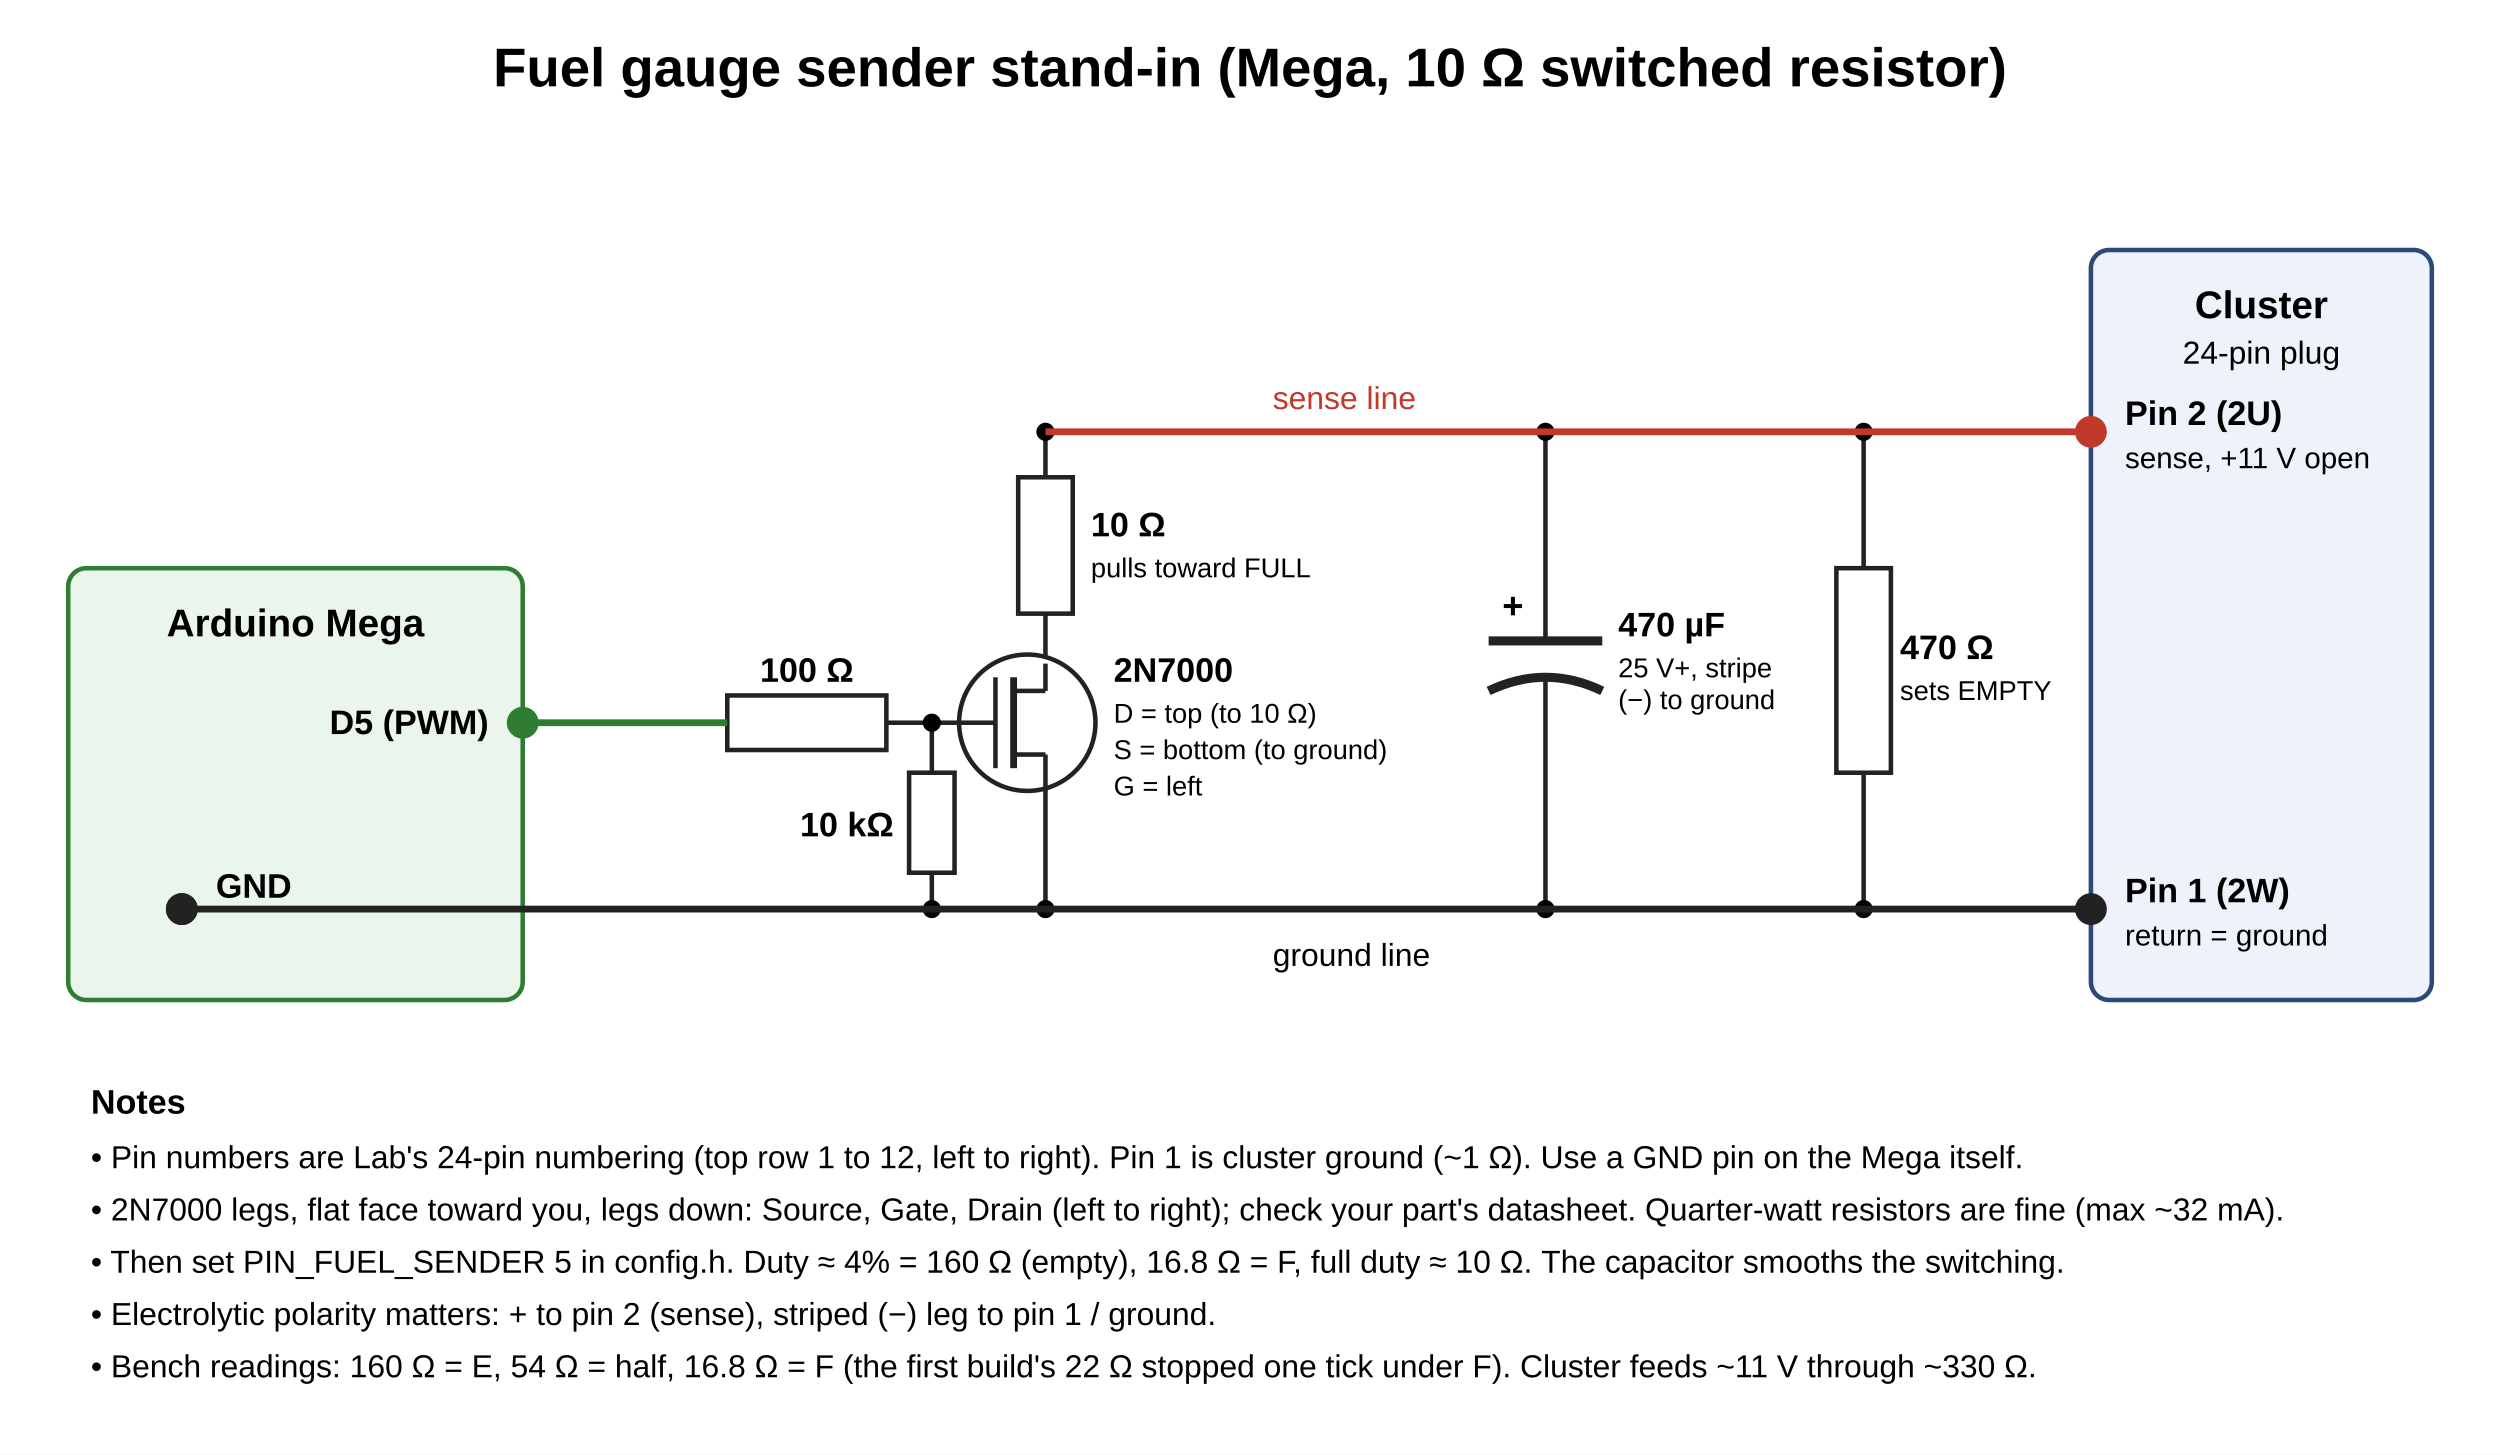
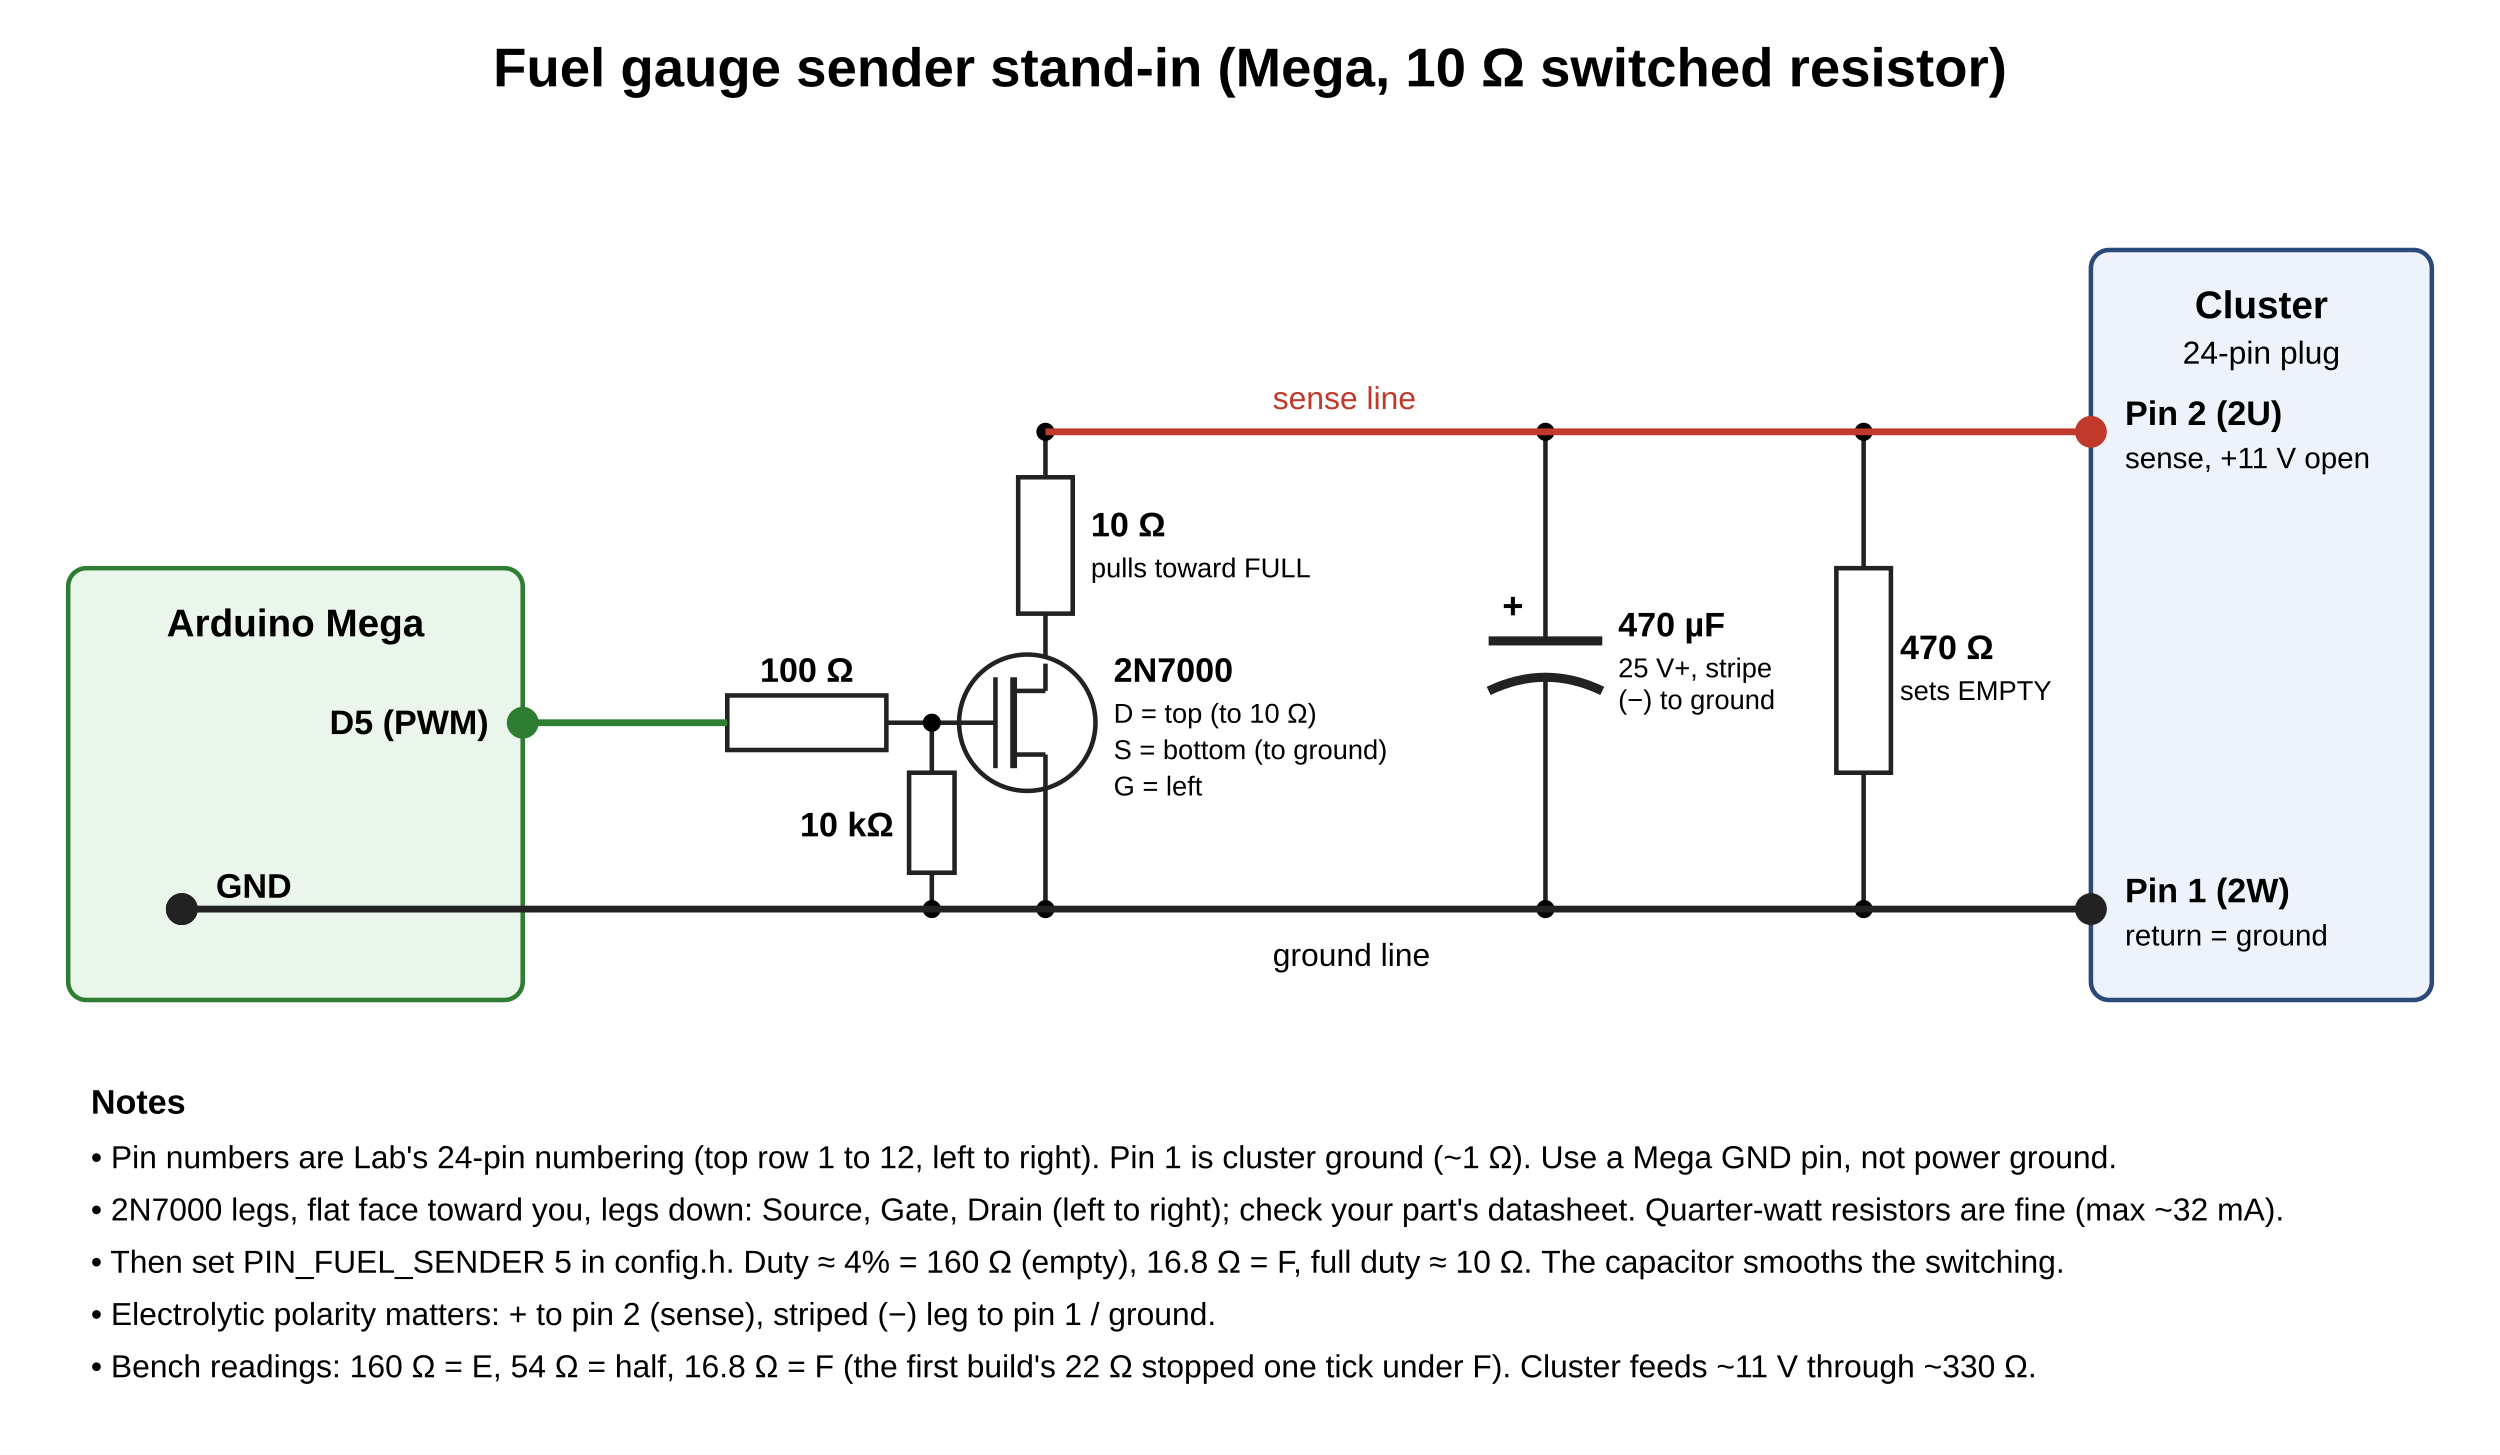
<svg xmlns="http://www.w3.org/2000/svg" width="1100" height="640" viewBox="0 0 1100 640" font-family="Arial, Helvetica, sans-serif">
  <rect width="1100" height="640" fill="#fff" />
  <text x="550" y="38" text-anchor="middle" font-size="24" font-weight="bold">Fuel gauge sender stand-in (Mega, 10 Ω switched resistor)</text>
  <rect x="920" y="110" width="150" height="330" rx="8" fill="#eef3fb" stroke="#2b4a7a" stroke-width="2" />
  <text x="995" y="140" text-anchor="middle" font-size="17" font-weight="bold">Cluster</text>
  <text x="995" y="160" text-anchor="middle" font-size="14">24-pin plug</text>
  <circle cx="920" cy="190" r="7" fill="#c0392b" />
  <text x="935" y="187" font-size="15" font-weight="bold">Pin 2 (2U)</text>
  <text x="935" y="206" font-size="13">sense, +11 V open</text>
  <circle cx="920" cy="400" r="7" fill="#222" />
  <text x="935" y="397" font-size="15" font-weight="bold">Pin 1 (2W)</text>
  <text x="935" y="416" font-size="13">return = ground</text>
  <line x1="820" y1="190" x2="820" y2="250" stroke="#222" stroke-width="2" />
  <rect x="808" y="250" width="24" height="90" fill="#fff" stroke="#222" stroke-width="2" />
  <line x1="820" y1="340" x2="820" y2="400" stroke="#222" stroke-width="2" />
  <text x="836" y="290" font-size="15" font-weight="bold">470 Ω</text>
  <text x="836" y="308" font-size="12">sets EMPTY</text>
  <circle cx="820" cy="190" r="4" />
  <circle cx="820" cy="400" r="4" />
  <line x1="680" y1="190" x2="680" y2="282" stroke="#222" stroke-width="2" />
  <line x1="655" y1="282" x2="705" y2="282" stroke="#222" stroke-width="4" />
  <path d="M655 304 Q680 292 705 304" fill="none" stroke="#222" stroke-width="4" />
  <line x1="680" y1="298" x2="680" y2="400" stroke="#222" stroke-width="2" />
  <text x="661" y="272" font-size="16" font-weight="bold">+</text>
  <text x="712" y="280" font-size="15" font-weight="bold">470 µF</text>
  <text x="712" y="298" font-size="12">25 V+, stripe</text>
  <text x="712" y="312" font-size="12">(−) to ground</text>
  <circle cx="680" cy="190" r="4" />
  <circle cx="680" cy="400" r="4" />
  <line x1="460" y1="190" x2="460" y2="210" stroke="#222" stroke-width="2" />
  <rect x="448" y="210" width="24" height="60" fill="#fff" stroke="#222" stroke-width="2" />
  <text x="480" y="236" font-size="15" font-weight="bold">10 Ω</text>
  <text x="480" y="254" font-size="12">pulls toward FULL</text>
  <line x1="460" y1="270" x2="460" y2="292" stroke="#222" stroke-width="2" />
  <circle cx="452" cy="318" r="30" fill="#fff" stroke="#222" stroke-width="2" />
  <line x1="460" y1="292" x2="460" y2="304" stroke="#222" stroke-width="2" />
  <line x1="446" y1="304" x2="460" y2="304" stroke="#222" stroke-width="2" />
  <line x1="446" y1="332" x2="460" y2="332" stroke="#222" stroke-width="2" />
  <line x1="460" y1="332" x2="460" y2="400" stroke="#222" stroke-width="2" />
  <line x1="446" y1="298" x2="446" y2="338" stroke="#222" stroke-width="3" />
  <line x1="438" y1="298" x2="438" y2="338" stroke="#222" stroke-width="2" />
  <text x="490" y="300" font-size="15" font-weight="bold">2N7000</text>
  <text x="490" y="318" font-size="12">D = top (to 10 Ω)</text>
  <text x="490" y="334" font-size="12">S = bottom (to ground)</text>
  <text x="490" y="350" font-size="12">G = left</text>
  <circle cx="460" cy="190" r="4" />
  <circle cx="460" cy="400" r="4" />
  <line x1="438" y1="318" x2="390" y2="318" stroke="#222" stroke-width="2" />
  <rect x="320" y="306" width="70" height="24" fill="#fff" stroke="#222" stroke-width="2" />
  <text x="355" y="300" text-anchor="middle" font-size="15" font-weight="bold">100 Ω</text>
  <line x1="320" y1="318" x2="230" y2="318" stroke="#2e7d32" stroke-width="3" />
  <line x1="410" y1="318" x2="410" y2="340" stroke="#222" stroke-width="2" />
  <rect x="400" y="340" width="20" height="44" fill="#fff" stroke="#222" stroke-width="2" />
  <line x1="410" y1="384" x2="410" y2="400" stroke="#222" stroke-width="2" />
  <text x="352" y="368" font-size="15" font-weight="bold">10 kΩ</text>
  <circle cx="410" cy="318" r="4" />
  <circle cx="410" cy="400" r="4" />
  <rect x="30" y="250" width="200" height="190" rx="8" fill="#eaf5ec" stroke="#2e7d32" stroke-width="2" />
  <text x="130" y="280" text-anchor="middle" font-size="17" font-weight="bold">Arduino Mega</text>
  <circle cx="230" cy="318" r="7" fill="#2e7d32" />
  <text x="215" y="323" text-anchor="end" font-size="15" font-weight="bold">D5 (PWM)</text>
  <circle cx="80" cy="400" r="7" fill="#222" />
  <text x="95" y="395" font-size="15" font-weight="bold">GND</text>
  <line x1="460" y1="190" x2="920" y2="190" stroke="#c0392b" stroke-width="3" />
  <line x1="80" y1="400" x2="920" y2="400" stroke="#222" stroke-width="3" />
  <text x="560" y="180" font-size="14" fill="#c0392b">sense line</text>
  <text x="560" y="425" font-size="14">ground line</text>
  <circle cx="80" cy="400" r="7" fill="#222" />
  <text x="40" y="490" font-size="15" font-weight="bold">Notes</text>
-   <text x="40" y="514" font-size="14">• Pin numbers are Lab's 24-pin numbering (top row 1 to 12, left to right). Pin 1 is cluster ground (~1 Ω). Use a GND pin on the Mega itself.</text>
+   <text x="40" y="514" font-size="14">• Pin numbers are Lab's 24-pin numbering (top row 1 to 12, left to right). Pin 1 is cluster ground (~1 Ω). Use a Mega GND pin, not power ground.</text>
  <text x="40" y="537" font-size="14">• 2N7000 legs, flat face toward you, legs down: Source, Gate, Drain (left to right); check your part's datasheet. Quarter-watt resistors are fine (max ~32 mA).</text>
  <text x="40" y="560" font-size="14">• Then set PIN_FUEL_SENDER 5 in config.h. Duty ≈ 4% = 160 Ω (empty), 16.8 Ω = F, full duty ≈ 10 Ω. The capacitor smooths the switching.</text>
  <text x="40" y="583" font-size="14">• Electrolytic polarity matters: + to pin 2 (sense), striped (−) leg to pin 1 / ground.</text>
  <text x="40" y="606" font-size="14">• Bench readings: 160 Ω = E, 54 Ω = half, 16.8 Ω = F (the first build's 22 Ω stopped one tick under F). Cluster feeds ~11 V through ~330 Ω.</text>
</svg>
